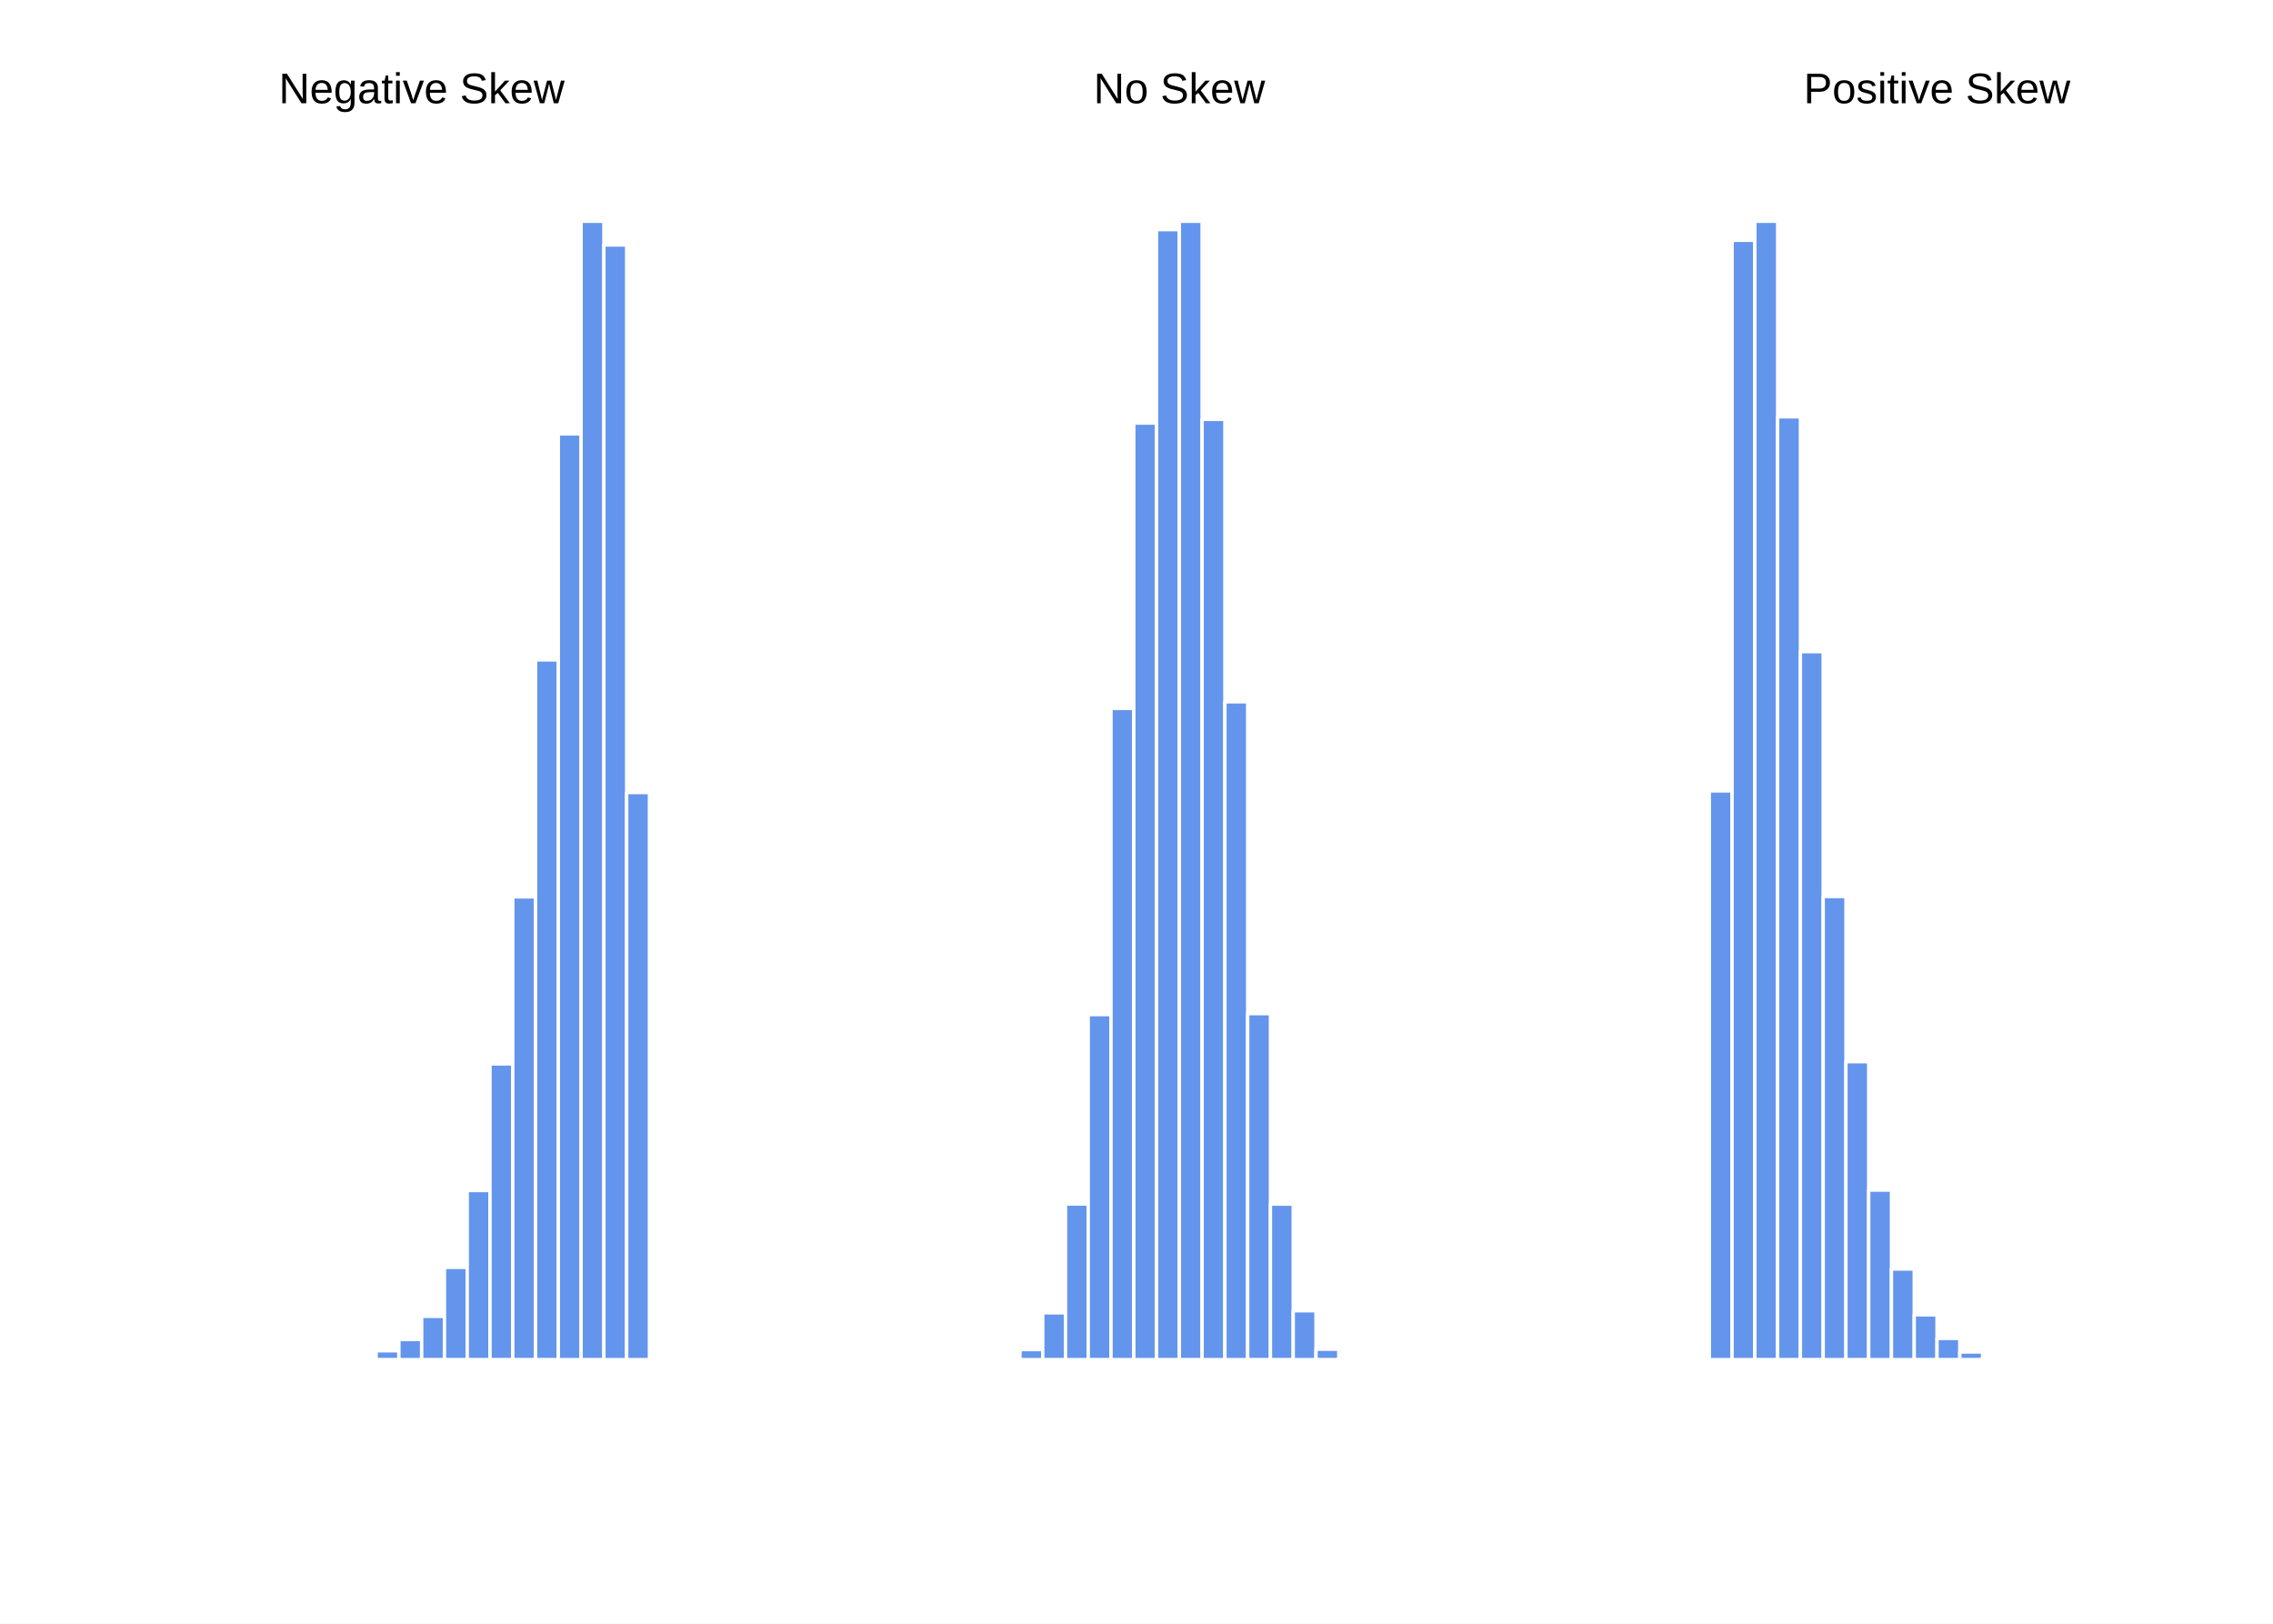
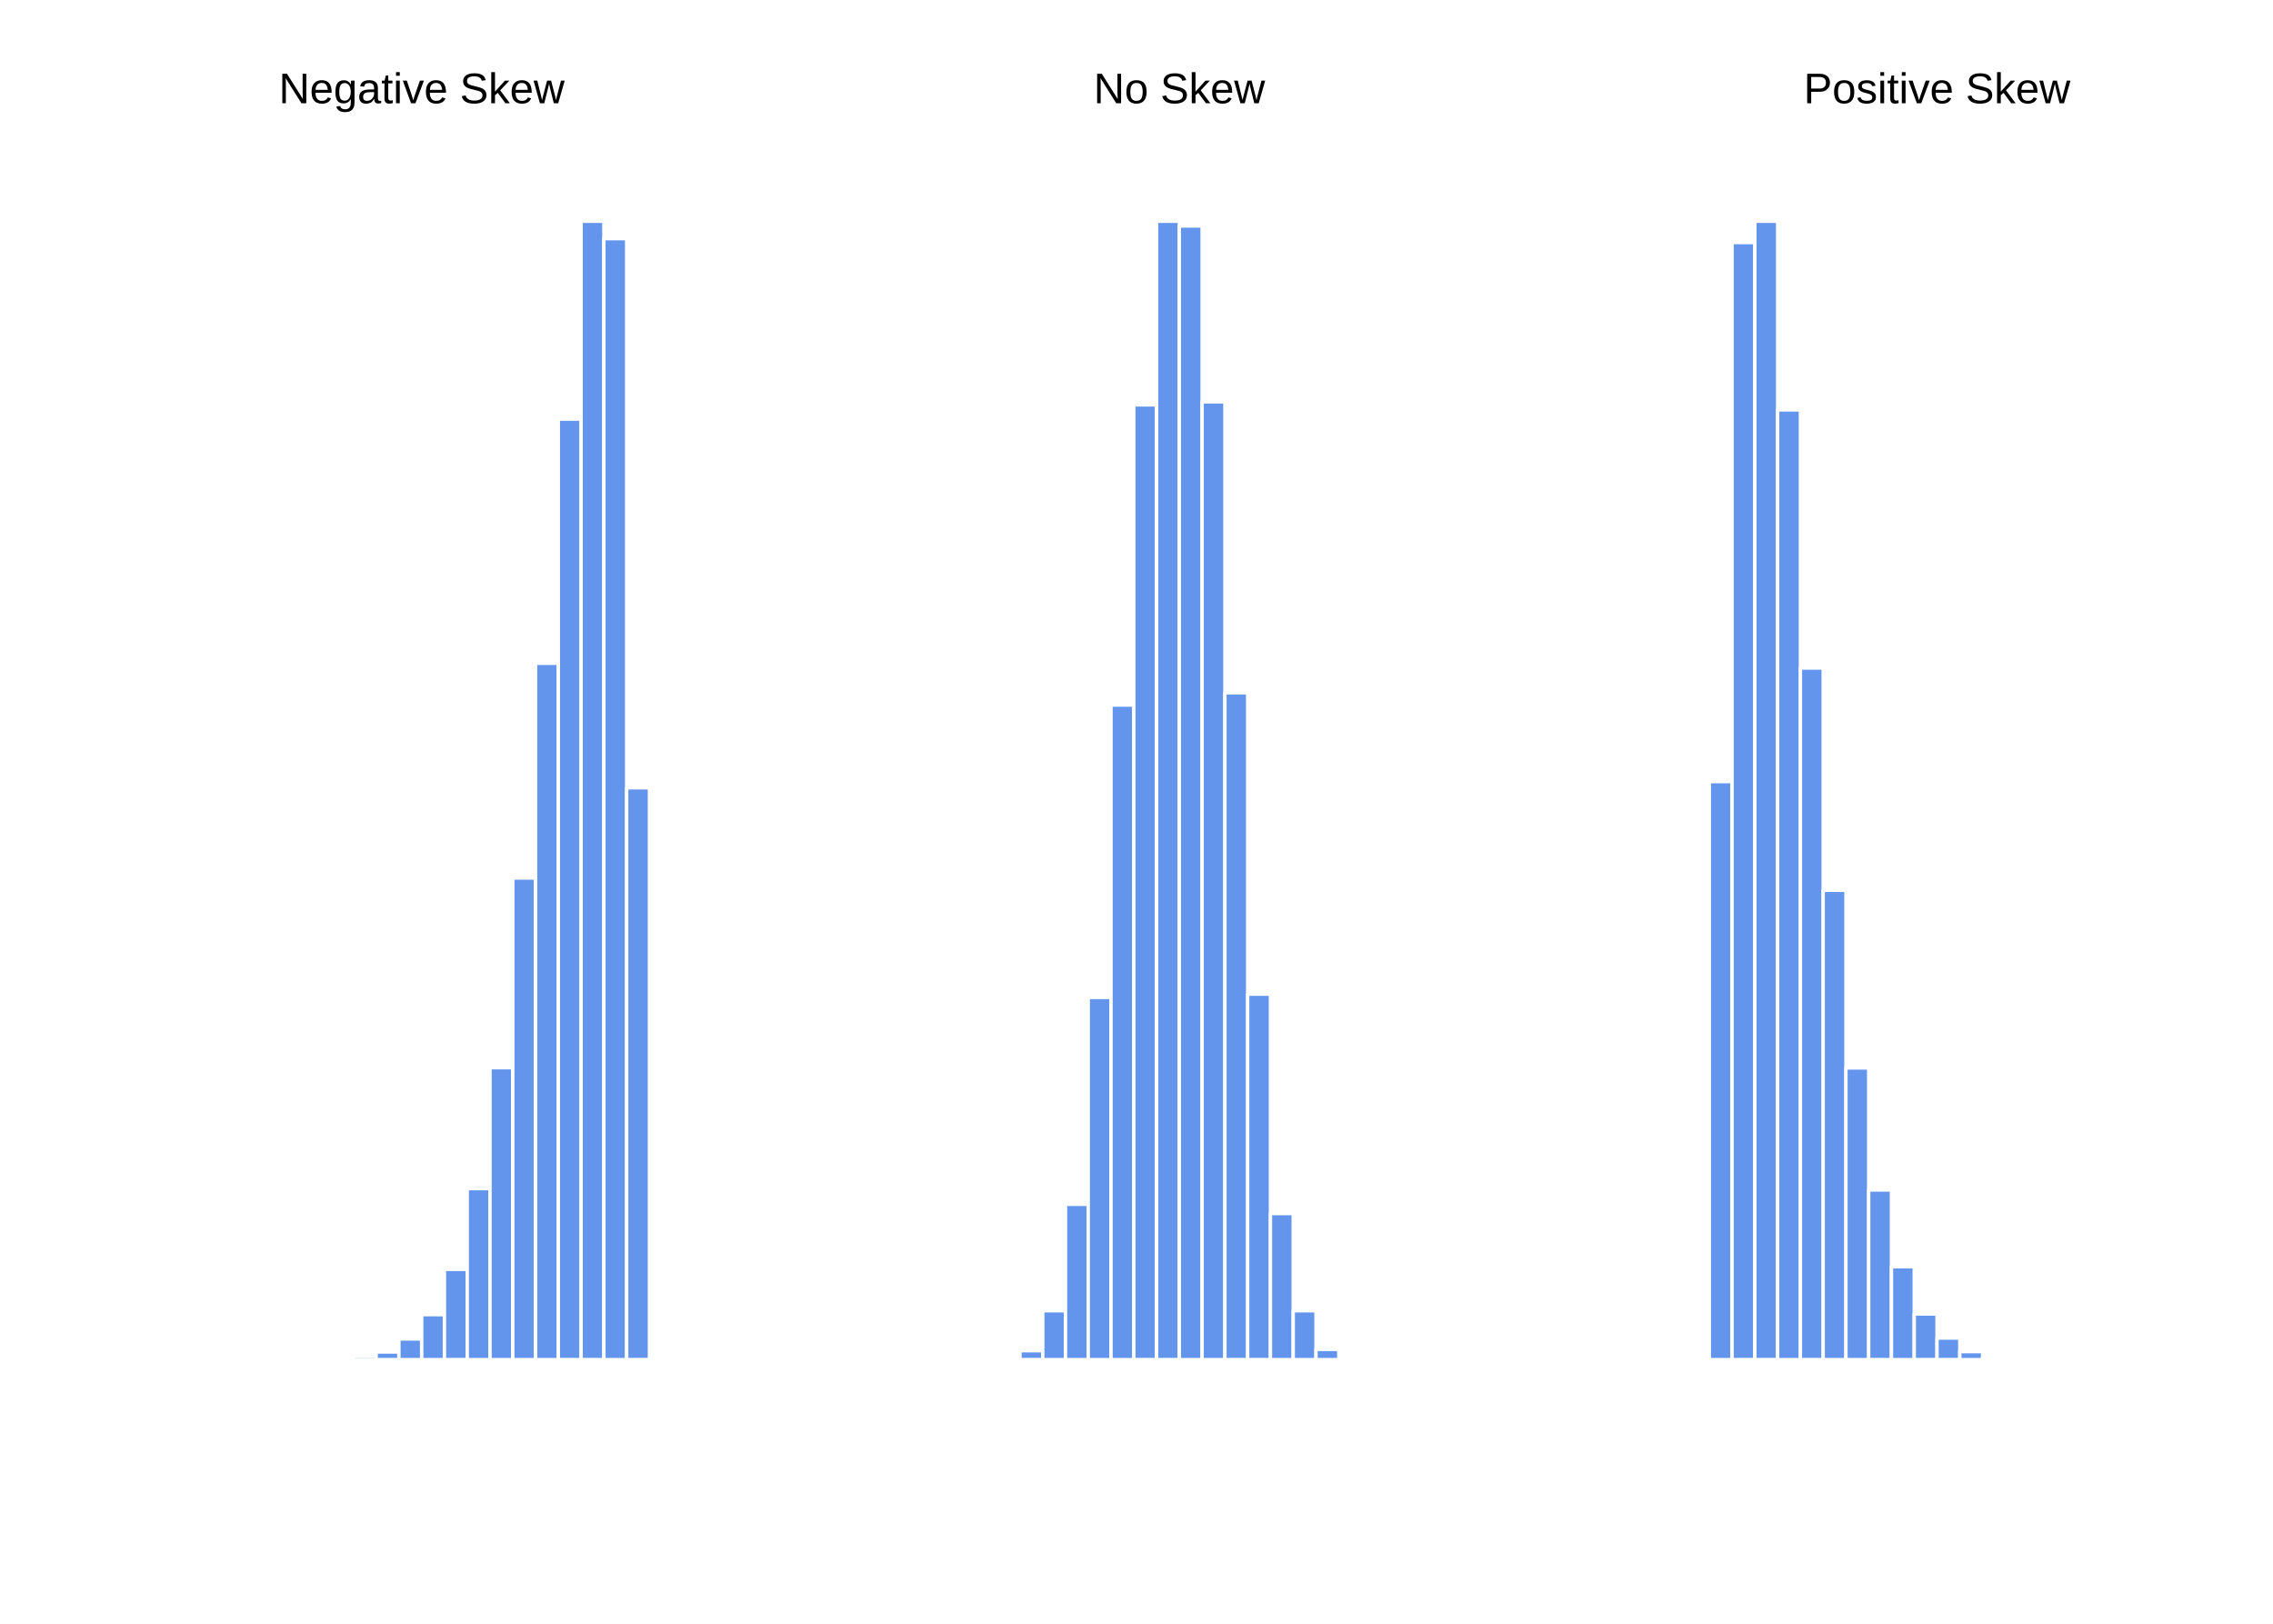
<svg xmlns="http://www.w3.org/2000/svg" class="svglite" width="504.00pt" height="360.00pt" viewBox="0 0 504.00 360.00">
  <defs>
    <style type="text/css">
    .svglite line, .svglite polyline, .svglite polygon, .svglite path, .svglite rect, .svglite circle {
      fill: none;
      stroke: #000000;
      stroke-linecap: round;
      stroke-linejoin: round;
      stroke-miterlimit: 10.00;
    }
    .svglite text {
      white-space: pre;
    }
  </style>
  </defs>
  <rect width="100%" height="100%" style="stroke: none; fill: #FFFFFF;" />
  <defs>
    <clipPath id="cpMC4wMHw1MDQuMDB8MC4wMHwzNjAuMDA=">
      <rect x="0.00" y="0.00" width="504.00" height="360.00" />
    </clipPath>
  </defs>
  <g clip-path="url(#cpMC4wMHw1MDQuMDB8MC4wMHwzNjAuMDA=)">
</g>
  <defs>
    <clipPath id="cpMzguOTd8MTQ4LjA0fDM4Ljk3fDMxMS41Mw==">
      <rect x="38.97" y="38.97" width="109.08" height="272.56" />
    </clipPath>
  </defs>
  <g clip-path="url(#cpMzguOTd8MTQ4LjA0fDM4Ljk3fDMxMS41Mw==)">
</g>
  <defs>
    <clipPath id="cpMC4wMHwxNjguMDB8MC4wMHwzNjAuMDA=">
      <rect x="0.00" y="0.00" width="168.00" height="360.00" />
    </clipPath>
  </defs>
  <g clip-path="url(#cpMC4wMHwxNjguMDB8MC4wMHwzNjAuMDA=)">
    <text x="93.50" y="22.89" text-anchor="middle" style="font-size: 9.50px; font-family: &quot;Arial&quot;;" textLength="63.38px" lengthAdjust="spacingAndGlyphs">Negative Skew</text>
  </g>
  <g clip-path="url(#cpMzguOTd8MTQ4LjA0fDM4Ljk3fDMxMS41Mw==)">
    <rect x="43.01" y="301.43" width="5.05" height="0.00" style="stroke-width: 0.75; stroke: #FFFFFF; fill: #6495ED;" />
    <rect x="48.06" y="301.43" width="5.05" height="0.00" style="stroke-width: 0.75; stroke: #FFFFFF; fill: #6495ED;" />
    <rect x="53.11" y="301.43" width="5.05" height="0.00" style="stroke-width: 0.75; stroke: #FFFFFF; fill: #6495ED;" />
    <rect x="58.16" y="301.43" width="5.05" height="0.00" style="stroke-width: 0.75; stroke: #FFFFFF; fill: #6495ED;" />
    <rect x="63.21" y="301.43" width="5.05" height="0.00" style="stroke-width: 0.75; stroke: #FFFFFF; fill: #6495ED;" />
-     <rect x="68.26" y="301.37" width="5.05" height="0.061" style="stroke-width: 0.75; stroke: #FFFFFF; fill: #6495ED;" />
-     <rect x="73.30" y="301.23" width="5.05" height="0.21" style="stroke-width: 0.75; stroke: #FFFFFF; fill: #6495ED;" />
-     <rect x="78.35" y="300.82" width="5.05" height="0.61" style="stroke-width: 0.75; stroke: #FFFFFF; fill: #6495ED;" />
-     <rect x="83.40" y="299.48" width="5.05" height="1.95" style="stroke-width: 0.75; stroke: #FFFFFF; fill: #6495ED;" />
-     <rect x="88.45" y="296.98" width="5.05" height="4.46" style="stroke-width: 0.75; stroke: #FFFFFF; fill: #6495ED;" />
-     <rect x="93.50" y="291.85" width="5.05" height="9.58" style="stroke-width: 0.75; stroke: #FFFFFF; fill: #6495ED;" />
-     <rect x="98.55" y="280.99" width="5.05" height="20.44" style="stroke-width: 0.75; stroke: #FFFFFF; fill: #6495ED;" />
-     <rect x="103.60" y="263.95" width="5.05" height="37.48" style="stroke-width: 0.75; stroke: #FFFFFF; fill: #6495ED;" />
-     <rect x="108.65" y="235.89" width="5.05" height="65.54" style="stroke-width: 0.75; stroke: #FFFFFF; fill: #6495ED;" />
-     <rect x="113.70" y="198.85" width="5.05" height="102.58" style="stroke-width: 0.75; stroke: #FFFFFF; fill: #6495ED;" />
-     <rect x="118.75" y="146.31" width="5.05" height="155.12" style="stroke-width: 0.75; stroke: #FFFFFF; fill: #6495ED;" />
-     <rect x="123.80" y="96.20" width="5.05" height="205.24" style="stroke-width: 0.75; stroke: #FFFFFF; fill: #6495ED;" />
+     <rect x="68.26" y="301.39" width="5.05" height="0.049" style="stroke-width: 0.75; stroke: #FFFFFF; fill: #6495ED;" />
+     <rect x="73.30" y="301.21" width="5.05" height="0.22" style="stroke-width: 0.75; stroke: #FFFFFF; fill: #6495ED;" />
+     <rect x="78.35" y="300.66" width="5.05" height="0.78" style="stroke-width: 0.75; stroke: #FFFFFF; fill: #6495ED;" />
+     <rect x="83.40" y="299.75" width="5.05" height="1.68" style="stroke-width: 0.75; stroke: #FFFFFF; fill: #6495ED;" />
+     <rect x="88.45" y="296.87" width="5.05" height="4.57" style="stroke-width: 0.75; stroke: #FFFFFF; fill: #6495ED;" />
+     <rect x="93.50" y="291.48" width="5.05" height="9.96" style="stroke-width: 0.75; stroke: #FFFFFF; fill: #6495ED;" />
+     <rect x="98.55" y="281.44" width="5.05" height="19.99" style="stroke-width: 0.75; stroke: #FFFFFF; fill: #6495ED;" />
+     <rect x="103.60" y="263.53" width="5.05" height="37.91" style="stroke-width: 0.75; stroke: #FFFFFF; fill: #6495ED;" />
+     <rect x="108.65" y="236.72" width="5.05" height="64.72" style="stroke-width: 0.75; stroke: #FFFFFF; fill: #6495ED;" />
+     <rect x="113.70" y="194.67" width="5.05" height="106.77" style="stroke-width: 0.75; stroke: #FFFFFF; fill: #6495ED;" />
+     <rect x="118.75" y="147.06" width="5.05" height="154.38" style="stroke-width: 0.75; stroke: #FFFFFF; fill: #6495ED;" />
+     <rect x="123.80" y="92.93" width="5.05" height="208.50" style="stroke-width: 0.75; stroke: #FFFFFF; fill: #6495ED;" />
    <rect x="128.85" y="49.06" width="5.05" height="252.37" style="stroke-width: 0.75; stroke: #FFFFFF; fill: #6495ED;" />
-     <rect x="133.90" y="54.31" width="5.05" height="247.13" style="stroke-width: 0.75; stroke: #FFFFFF; fill: #6495ED;" />
-     <rect x="138.95" y="175.71" width="5.05" height="125.73" style="stroke-width: 0.75; stroke: #FFFFFF; fill: #6495ED;" />
+     <rect x="133.90" y="52.91" width="5.05" height="248.53" style="stroke-width: 0.75; stroke: #FFFFFF; fill: #6495ED;" />
+     <rect x="138.95" y="174.67" width="5.05" height="126.76" style="stroke-width: 0.75; stroke: #FFFFFF; fill: #6495ED;" />
  </g>
  <defs>
    <clipPath id="cpMjA2Ljk3fDMxNi4wNHwzOC45N3wzMTEuNTM=">
      <rect x="206.97" y="38.97" width="109.08" height="272.56" />
    </clipPath>
  </defs>
  <g clip-path="url(#cpMjA2Ljk3fDMxNi4wNHwzOC45N3wzMTEuNTM=)">
</g>
  <defs>
    <clipPath id="cpMTY4LjAwfDMzNi4wMHwwLjAwfDM2MC4wMA==">
      <rect x="168.00" y="0.00" width="168.00" height="360.00" />
    </clipPath>
  </defs>
  <g clip-path="url(#cpMTY4LjAwfDMzNi4wMHwwLjAwfDM2MC4wMA==)">
    <text x="261.50" y="22.89" text-anchor="middle" style="font-size: 9.50px; font-family: &quot;Arial&quot;;" textLength="38.02px" lengthAdjust="spacingAndGlyphs">No Skew</text>
  </g>
  <g clip-path="url(#cpMjA2Ljk3fDMxNi4wNHwzOC45N3wzMTEuNTM=)">
    <rect x="211.01" y="301.43" width="5.05" height="0.00" style="stroke-width: 0.75; stroke: #FFFFFF; fill: #6495ED;" />
-     <rect x="216.06" y="301.43" width="5.05" height="0.00" style="stroke-width: 0.75; stroke: #FFFFFF; fill: #6495ED;" />
-     <rect x="221.11" y="301.20" width="5.05" height="0.23" style="stroke-width: 0.75; stroke: #FFFFFF; fill: #6495ED;" />
-     <rect x="226.16" y="299.22" width="5.05" height="2.22" style="stroke-width: 0.75; stroke: #FFFFFF; fill: #6495ED;" />
-     <rect x="231.21" y="291.07" width="5.05" height="10.36" style="stroke-width: 0.75; stroke: #FFFFFF; fill: #6495ED;" />
-     <rect x="236.26" y="266.95" width="5.05" height="34.49" style="stroke-width: 0.75; stroke: #FFFFFF; fill: #6495ED;" />
-     <rect x="241.30" y="224.95" width="5.05" height="76.48" style="stroke-width: 0.75; stroke: #FFFFFF; fill: #6495ED;" />
-     <rect x="246.35" y="157.06" width="5.05" height="144.38" style="stroke-width: 0.75; stroke: #FFFFFF; fill: #6495ED;" />
-     <rect x="251.40" y="93.80" width="5.05" height="207.64" style="stroke-width: 0.75; stroke: #FFFFFF; fill: #6495ED;" />
-     <rect x="256.45" y="50.91" width="5.05" height="250.52" style="stroke-width: 0.75; stroke: #FFFFFF; fill: #6495ED;" />
-     <rect x="261.50" y="49.06" width="5.05" height="252.37" style="stroke-width: 0.75; stroke: #FFFFFF; fill: #6495ED;" />
-     <rect x="266.55" y="92.98" width="5.05" height="208.46" style="stroke-width: 0.75; stroke: #FFFFFF; fill: #6495ED;" />
-     <rect x="271.60" y="155.60" width="5.05" height="145.84" style="stroke-width: 0.75; stroke: #FFFFFF; fill: #6495ED;" />
-     <rect x="276.65" y="224.73" width="5.05" height="76.70" style="stroke-width: 0.75; stroke: #FFFFFF; fill: #6495ED;" />
-     <rect x="281.70" y="266.96" width="5.05" height="34.47" style="stroke-width: 0.75; stroke: #FFFFFF; fill: #6495ED;" />
-     <rect x="286.75" y="290.62" width="5.05" height="10.82" style="stroke-width: 0.75; stroke: #FFFFFF; fill: #6495ED;" />
-     <rect x="291.80" y="299.13" width="5.05" height="2.30" style="stroke-width: 0.75; stroke: #FFFFFF; fill: #6495ED;" />
-     <rect x="296.85" y="301.08" width="5.05" height="0.35" style="stroke-width: 0.75; stroke: #FFFFFF; fill: #6495ED;" />
-     <rect x="301.90" y="301.43" width="5.05" height="0.00" style="stroke-width: 0.75; stroke: #FFFFFF; fill: #6495ED;" />
+     <rect x="216.06" y="301.42" width="5.05" height="0.015" style="stroke-width: 0.75; stroke: #FFFFFF; fill: #6495ED;" />
+     <rect x="221.11" y="301.23" width="5.05" height="0.21" style="stroke-width: 0.75; stroke: #FFFFFF; fill: #6495ED;" />
+     <rect x="226.16" y="299.47" width="5.05" height="1.96" style="stroke-width: 0.75; stroke: #FFFFFF; fill: #6495ED;" />
+     <rect x="231.21" y="290.61" width="5.05" height="10.83" style="stroke-width: 0.75; stroke: #FFFFFF; fill: #6495ED;" />
+     <rect x="236.26" y="267.01" width="5.05" height="34.43" style="stroke-width: 0.75; stroke: #FFFFFF; fill: #6495ED;" />
+     <rect x="241.30" y="221.15" width="5.05" height="80.29" style="stroke-width: 0.75; stroke: #FFFFFF; fill: #6495ED;" />
+     <rect x="246.35" y="156.32" width="5.05" height="145.12" style="stroke-width: 0.75; stroke: #FFFFFF; fill: #6495ED;" />
+     <rect x="251.40" y="89.77" width="5.05" height="211.66" style="stroke-width: 0.75; stroke: #FFFFFF; fill: #6495ED;" />
+     <rect x="256.45" y="49.06" width="5.05" height="252.37" style="stroke-width: 0.75; stroke: #FFFFFF; fill: #6495ED;" />
+     <rect x="261.50" y="50.11" width="5.05" height="251.33" style="stroke-width: 0.75; stroke: #FFFFFF; fill: #6495ED;" />
+     <rect x="266.55" y="89.10" width="5.05" height="212.34" style="stroke-width: 0.75; stroke: #FFFFFF; fill: #6495ED;" />
+     <rect x="271.60" y="153.60" width="5.05" height="147.83" style="stroke-width: 0.75; stroke: #FFFFFF; fill: #6495ED;" />
+     <rect x="276.65" y="220.42" width="5.05" height="81.01" style="stroke-width: 0.75; stroke: #FFFFFF; fill: #6495ED;" />
+     <rect x="281.70" y="269.06" width="5.05" height="32.38" style="stroke-width: 0.75; stroke: #FFFFFF; fill: #6495ED;" />
+     <rect x="286.75" y="290.61" width="5.05" height="10.83" style="stroke-width: 0.75; stroke: #FFFFFF; fill: #6495ED;" />
+     <rect x="291.80" y="299.18" width="5.05" height="2.26" style="stroke-width: 0.75; stroke: #FFFFFF; fill: #6495ED;" />
+     <rect x="296.85" y="301.21" width="5.05" height="0.22" style="stroke-width: 0.75; stroke: #FFFFFF; fill: #6495ED;" />
+     <rect x="301.90" y="301.42" width="5.05" height="0.015" style="stroke-width: 0.75; stroke: #FFFFFF; fill: #6495ED;" />
    <rect x="306.95" y="301.43" width="5.05" height="0.00" style="stroke-width: 0.75; stroke: #FFFFFF; fill: #6495ED;" />
  </g>
  <defs>
    <clipPath id="cpMzc0Ljk3fDQ4NC4wNHwzOC45N3wzMTEuNTM=">
      <rect x="374.97" y="38.97" width="109.08" height="272.56" />
    </clipPath>
  </defs>
  <g clip-path="url(#cpMzc0Ljk3fDQ4NC4wNHwzOC45N3wzMTEuNTM=)">
</g>
  <defs>
    <clipPath id="cpMzM2LjAwfDUwNC4wMHwwLjAwfDM2MC4wMA==">
      <rect x="336.00" y="0.00" width="168.00" height="360.00" />
    </clipPath>
  </defs>
  <g clip-path="url(#cpMzM2LjAwfDUwNC4wMHwwLjAwfDM2MC4wMA==)">
    <text x="429.50" y="22.89" text-anchor="middle" style="font-size: 9.50px; font-family: &quot;Arial&quot;;" textLength="59.15px" lengthAdjust="spacingAndGlyphs">Positive Skew</text>
  </g>
  <g clip-path="url(#cpMzc0Ljk3fDQ4NC4wNHwzOC45N3wzMTEuNTM=)">
-     <rect x="379.01" y="175.35" width="5.05" height="126.09" style="stroke-width: 0.75; stroke: #FFFFFF; fill: #6495ED;" />
-     <rect x="384.06" y="53.28" width="5.05" height="248.16" style="stroke-width: 0.75; stroke: #FFFFFF; fill: #6495ED;" />
+     <rect x="379.01" y="173.29" width="5.05" height="128.15" style="stroke-width: 0.75; stroke: #FFFFFF; fill: #6495ED;" />
+     <rect x="384.06" y="53.77" width="5.05" height="247.66" style="stroke-width: 0.75; stroke: #FFFFFF; fill: #6495ED;" />
    <rect x="389.11" y="49.06" width="5.05" height="252.37" style="stroke-width: 0.75; stroke: #FFFFFF; fill: #6495ED;" />
-     <rect x="394.16" y="92.42" width="5.05" height="209.01" style="stroke-width: 0.75; stroke: #FFFFFF; fill: #6495ED;" />
-     <rect x="399.21" y="144.48" width="5.05" height="156.95" style="stroke-width: 0.75; stroke: #FFFFFF; fill: #6495ED;" />
-     <rect x="404.26" y="198.76" width="5.05" height="102.68" style="stroke-width: 0.75; stroke: #FFFFFF; fill: #6495ED;" />
-     <rect x="409.30" y="235.39" width="5.05" height="66.04" style="stroke-width: 0.75; stroke: #FFFFFF; fill: #6495ED;" />
-     <rect x="414.35" y="263.86" width="5.05" height="37.58" style="stroke-width: 0.75; stroke: #FFFFFF; fill: #6495ED;" />
-     <rect x="419.40" y="281.35" width="5.05" height="20.09" style="stroke-width: 0.75; stroke: #FFFFFF; fill: #6495ED;" />
-     <rect x="424.45" y="291.52" width="5.05" height="9.91" style="stroke-width: 0.75; stroke: #FFFFFF; fill: #6495ED;" />
-     <rect x="429.50" y="296.75" width="5.05" height="4.68" style="stroke-width: 0.75; stroke: #FFFFFF; fill: #6495ED;" />
-     <rect x="434.55" y="299.75" width="5.05" height="1.68" style="stroke-width: 0.75; stroke: #FFFFFF; fill: #6495ED;" />
-     <rect x="439.60" y="300.90" width="5.05" height="0.53" style="stroke-width: 0.75; stroke: #FFFFFF; fill: #6495ED;" />
-     <rect x="444.65" y="301.21" width="5.05" height="0.22" style="stroke-width: 0.75; stroke: #FFFFFF; fill: #6495ED;" />
-     <rect x="449.70" y="301.40" width="5.05" height="0.037" style="stroke-width: 0.75; stroke: #FFFFFF; fill: #6495ED;" />
-     <rect x="454.75" y="301.43" width="5.05" height="0.00" style="stroke-width: 0.75; stroke: #FFFFFF; fill: #6495ED;" />
+     <rect x="394.16" y="90.88" width="5.05" height="210.56" style="stroke-width: 0.75; stroke: #FFFFFF; fill: #6495ED;" />
+     <rect x="399.21" y="148.11" width="5.05" height="153.32" style="stroke-width: 0.75; stroke: #FFFFFF; fill: #6495ED;" />
+     <rect x="404.26" y="197.39" width="5.05" height="104.05" style="stroke-width: 0.75; stroke: #FFFFFF; fill: #6495ED;" />
+     <rect x="409.30" y="236.77" width="5.05" height="64.67" style="stroke-width: 0.75; stroke: #FFFFFF; fill: #6495ED;" />
+     <rect x="414.35" y="263.83" width="5.05" height="37.60" style="stroke-width: 0.75; stroke: #FFFFFF; fill: #6495ED;" />
+     <rect x="419.40" y="280.85" width="5.05" height="20.59" style="stroke-width: 0.75; stroke: #FFFFFF; fill: #6495ED;" />
+     <rect x="424.45" y="291.33" width="5.05" height="10.10" style="stroke-width: 0.75; stroke: #FFFFFF; fill: #6495ED;" />
+     <rect x="429.50" y="296.66" width="5.05" height="4.77" style="stroke-width: 0.75; stroke: #FFFFFF; fill: #6495ED;" />
+     <rect x="434.55" y="299.67" width="5.05" height="1.77" style="stroke-width: 0.75; stroke: #FFFFFF; fill: #6495ED;" />
+     <rect x="439.60" y="300.88" width="5.05" height="0.56" style="stroke-width: 0.75; stroke: #FFFFFF; fill: #6495ED;" />
+     <rect x="444.65" y="301.22" width="5.05" height="0.21" style="stroke-width: 0.75; stroke: #FFFFFF; fill: #6495ED;" />
+     <rect x="449.70" y="301.36" width="5.05" height="0.074" style="stroke-width: 0.75; stroke: #FFFFFF; fill: #6495ED;" />
+     <rect x="454.75" y="301.42" width="5.05" height="0.012" style="stroke-width: 0.75; stroke: #FFFFFF; fill: #6495ED;" />
    <rect x="459.80" y="301.43" width="5.05" height="0.00" style="stroke-width: 0.75; stroke: #FFFFFF; fill: #6495ED;" />
    <rect x="464.85" y="301.43" width="5.05" height="0.00" style="stroke-width: 0.75; stroke: #FFFFFF; fill: #6495ED;" />
    <rect x="469.90" y="301.43" width="5.05" height="0.00" style="stroke-width: 0.75; stroke: #FFFFFF; fill: #6495ED;" />
    <rect x="474.95" y="301.43" width="5.05" height="0.00" style="stroke-width: 0.75; stroke: #FFFFFF; fill: #6495ED;" />
  </g>
</svg>
